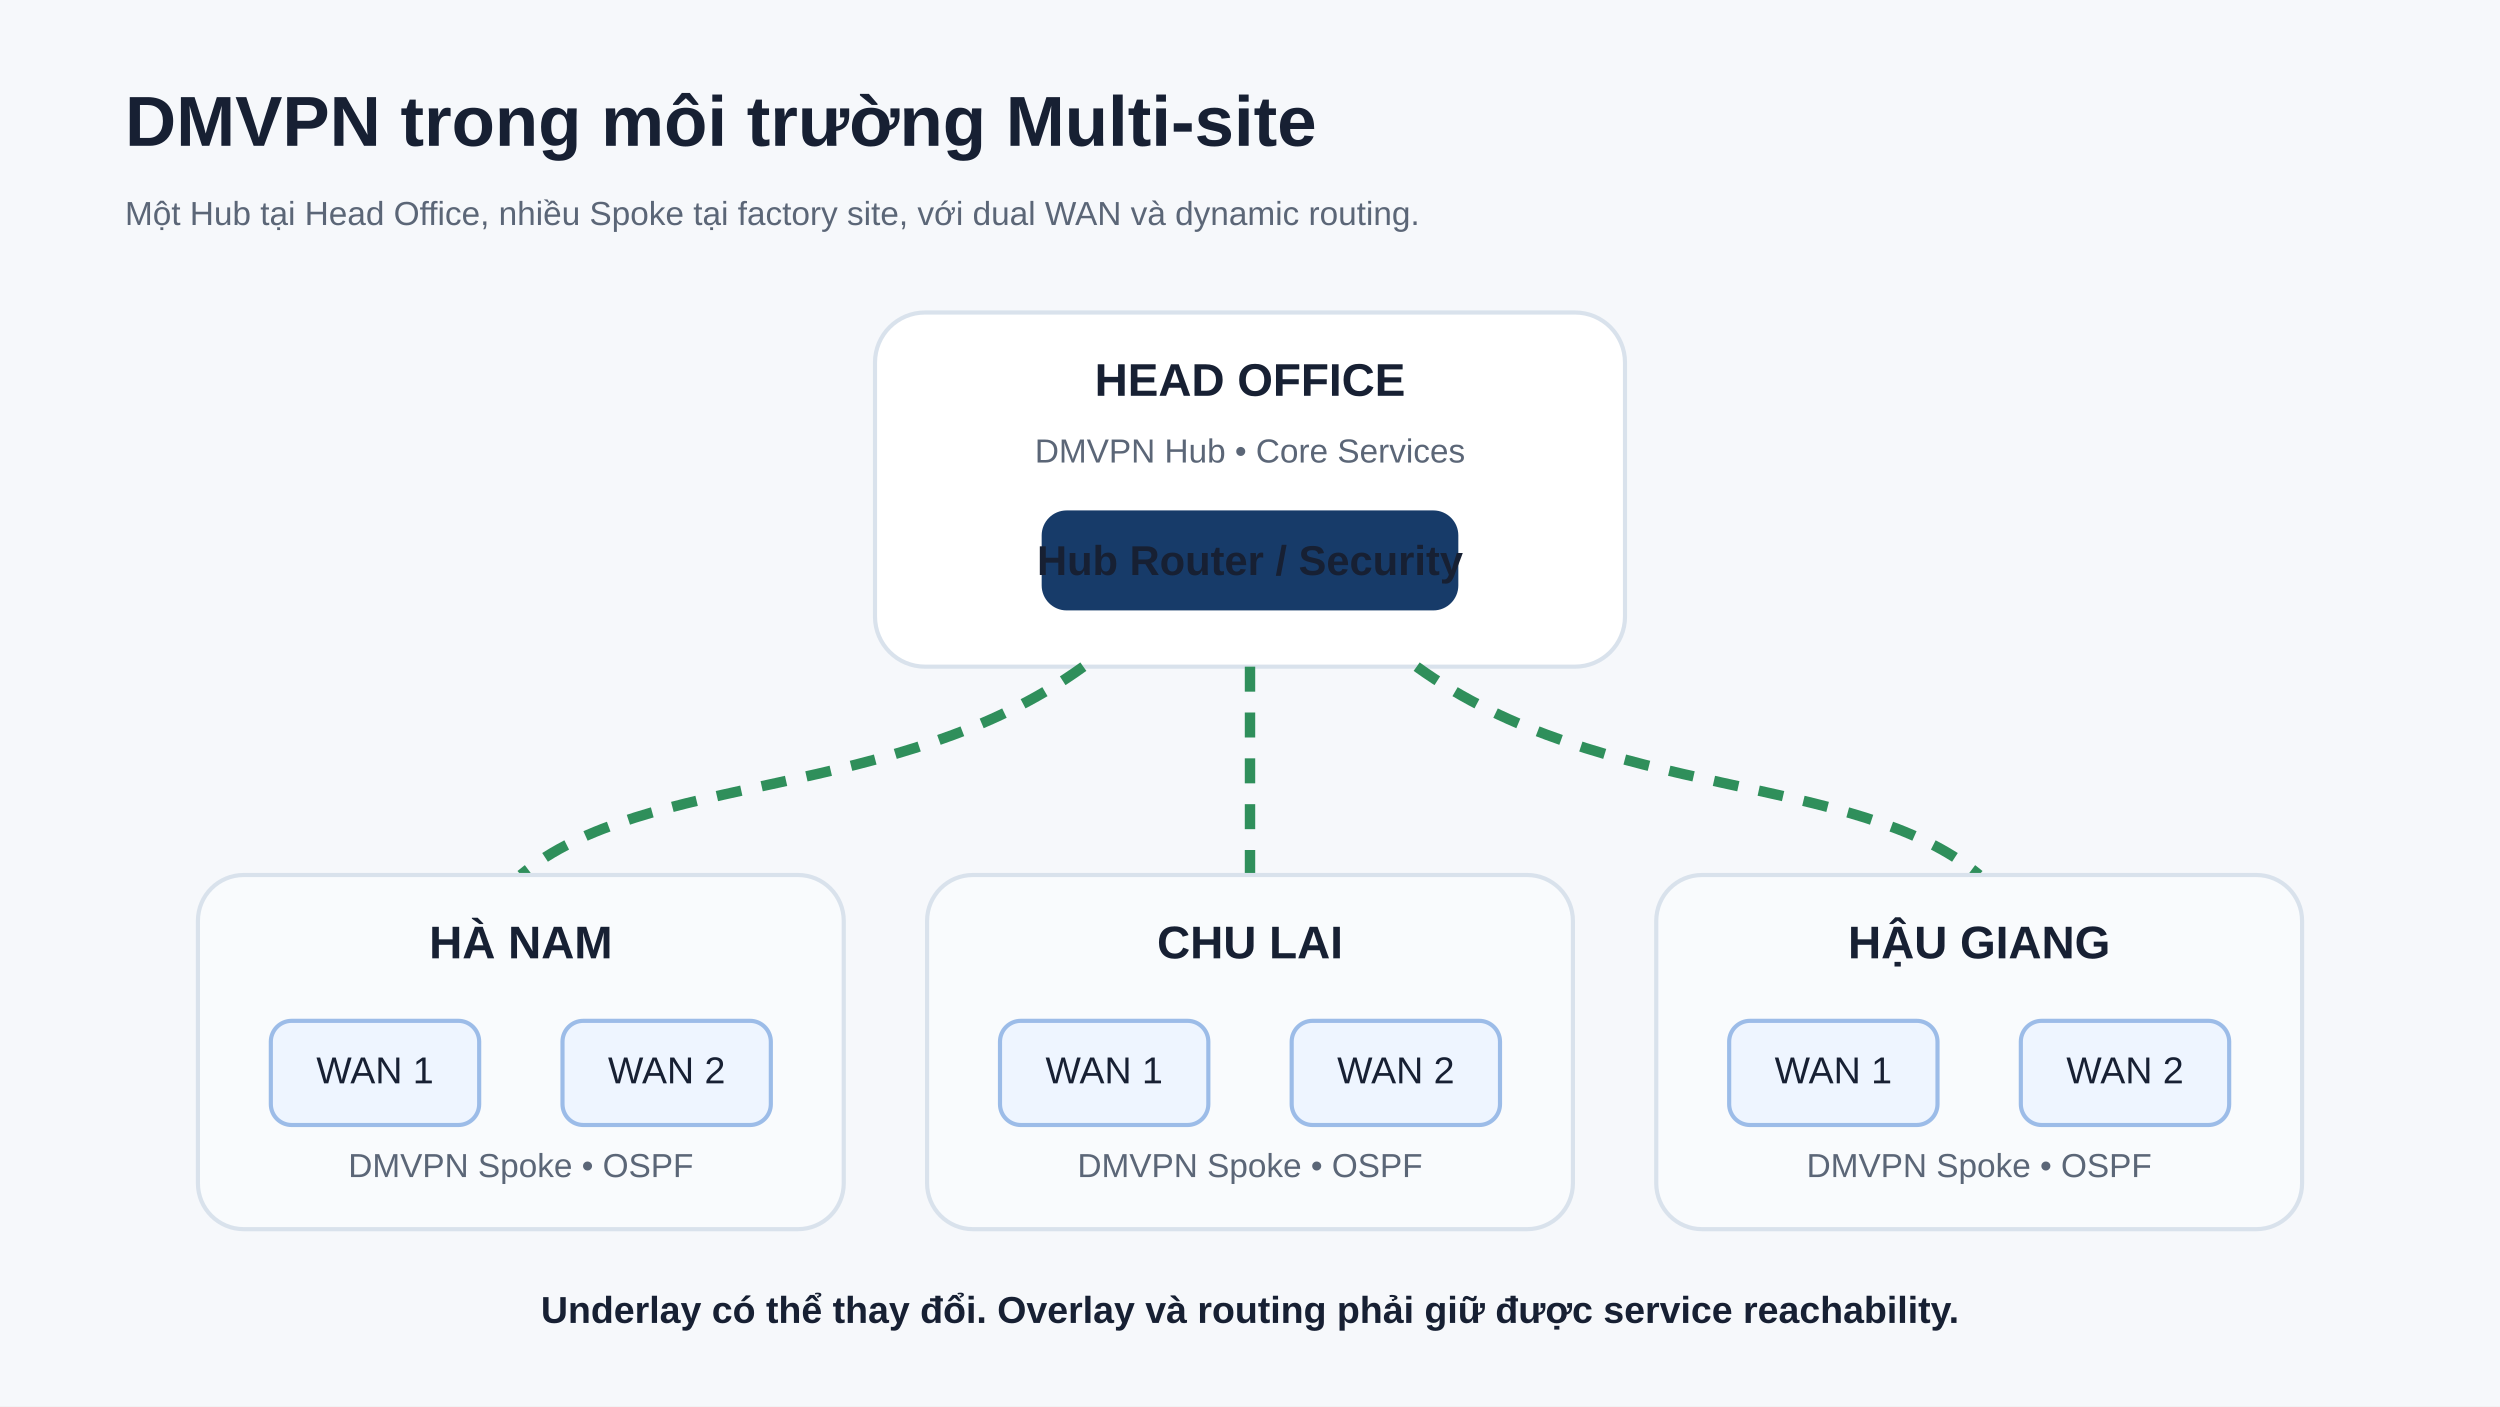
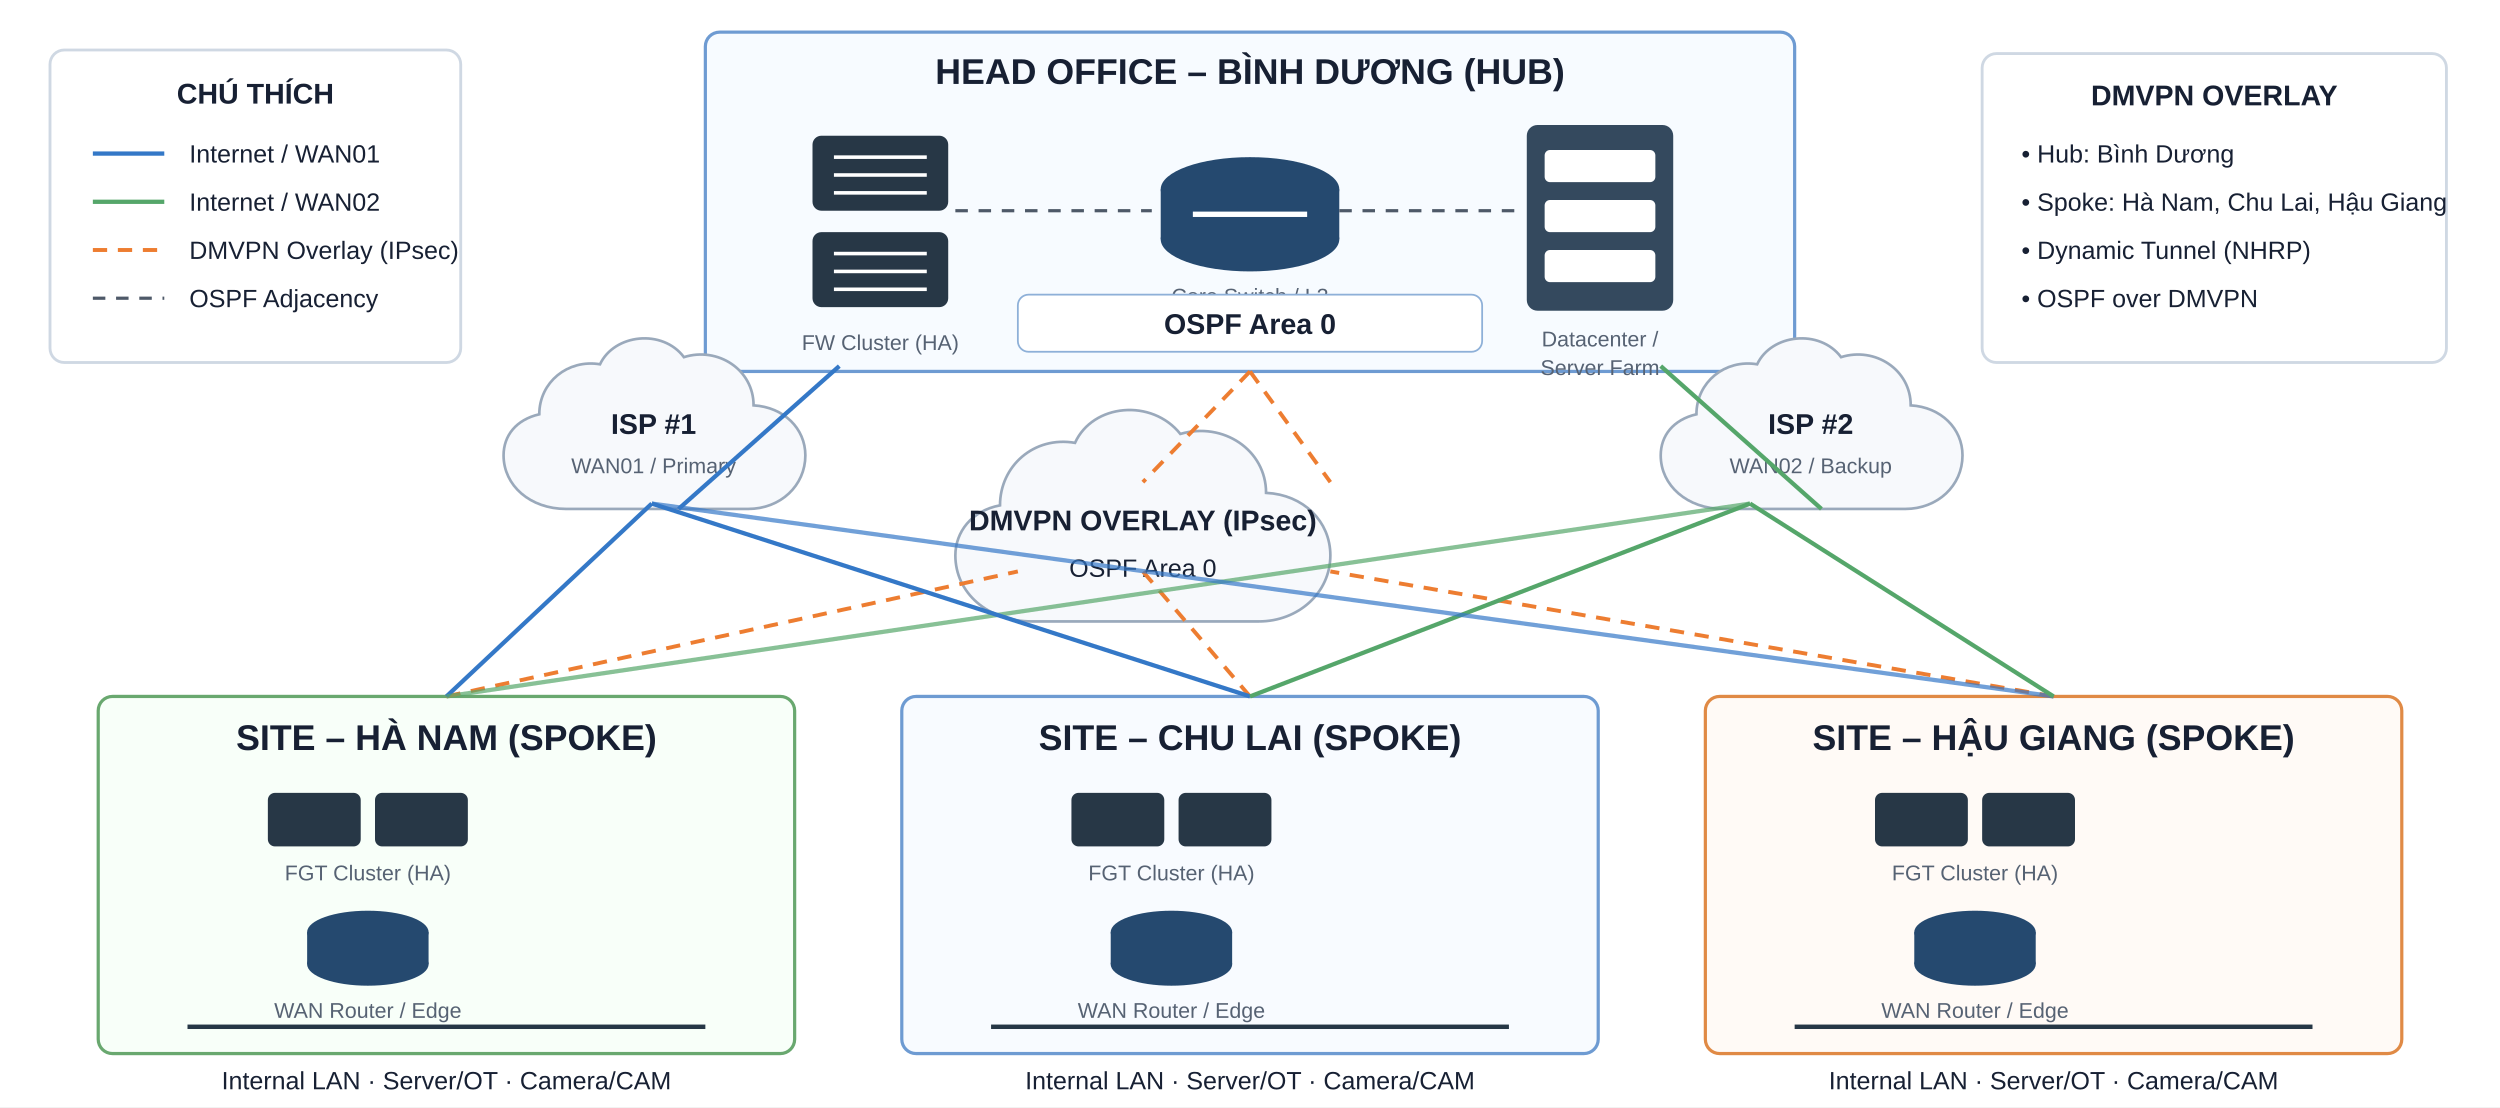
- <svg xmlns="http://www.w3.org/2000/svg" viewBox="0 0 1200 675" role="img">
-   <style>text{font-family:Arial,sans-serif;fill:#172033}.t{font-size:34px;font-weight:800}.h{font-size:22px;font-weight:700}.s{font-size:18px}.sm{font-size:16px;fill:#5b6677}.box{fill:#fff;stroke:#d9e2ec;stroke-width:2}.dash{stroke:#2f8f5b;stroke-width:5;fill:none;stroke-dasharray:12 10}.wan{fill:#eef5ff;stroke:#9cbce8;stroke-width:2}.site{fill:#f9fbfd;stroke:#d9e2ec;stroke-width:2}</style>
-   <rect width="1200" height="675" fill="#f6f8fb" />
-   <text x="60" y="70" class="t">DMVPN trong môi trường Multi-site</text>
-   <text x="60" y="108" class="sm">Một Hub tại Head Office, nhiều Spoke tại factory site, với dual WAN và dynamic routing.</text>
-   <rect x="420" y="150" width="360" height="170" rx="24" class="box" />
-   <text x="600" y="190" text-anchor="middle" class="h">HEAD OFFICE</text>
-   <text x="600" y="222" text-anchor="middle" class="sm">DMVPN Hub • Core Services</text>
-   <rect x="500" y="245" width="200" height="48" rx="12" fill="#173b69" />
-   <text x="600" y="276" text-anchor="middle" font-size="20" font-weight="700" fill="#fff">Hub Router / Security</text>
-   <path d="M520 320 C430 385 310 370 250 420" class="dash" />
-   <path d="M600 320 L600 420" class="dash" />
-   <path d="M680 320 C770 385 890 370 950 420" class="dash" />
-   <rect x="95" y="420" width="310" height="170" rx="22" class="site" />
-   <text x="250" y="460" text-anchor="middle" class="h">HÀ NAM</text>
-   <rect x="130" y="490" width="100" height="50" rx="10" class="wan" />
-   <rect x="270" y="490" width="100" height="50" rx="10" class="wan" />
-   <text x="180" y="520" text-anchor="middle" class="s">WAN 1</text>
-   <text x="320" y="520" text-anchor="middle" class="s">WAN 2</text>
-   <text x="250" y="565" text-anchor="middle" class="sm">DMVPN Spoke • OSPF</text>
-   <rect x="445" y="420" width="310" height="170" rx="22" class="site" />
-   <text x="600" y="460" text-anchor="middle" class="h">CHU LAI</text>
-   <rect x="480" y="490" width="100" height="50" rx="10" class="wan" />
-   <rect x="620" y="490" width="100" height="50" rx="10" class="wan" />
-   <text x="530" y="520" text-anchor="middle" class="s">WAN 1</text>
-   <text x="670" y="520" text-anchor="middle" class="s">WAN 2</text>
-   <text x="600" y="565" text-anchor="middle" class="sm">DMVPN Spoke • OSPF</text>
-   <rect x="795" y="420" width="310" height="170" rx="22" class="site" />
-   <text x="950" y="460" text-anchor="middle" class="h">HẬU GIANG</text>
-   <rect x="830" y="490" width="100" height="50" rx="10" class="wan" />
-   <rect x="970" y="490" width="100" height="50" rx="10" class="wan" />
-   <text x="880" y="520" text-anchor="middle" class="s">WAN 1</text>
-   <text x="1020" y="520" text-anchor="middle" class="s">WAN 2</text>
-   <text x="950" y="565" text-anchor="middle" class="sm">DMVPN Spoke • OSPF</text>
-   <text x="600" y="635" text-anchor="middle" class="s" font-weight="700">Underlay có thể thay đổi. Overlay và routing phải giữ được service reachability.</text>
+ <svg xmlns="http://www.w3.org/2000/svg" viewBox="0 0 1400 620" role="img" aria-labelledby="t d">
+   <style>text{font-family:Arial,sans-serif;fill:#172033}.h{font-size:20px;font-weight:800}.m{font-size:16px;font-weight:700}.s{font-size:14px}.xs{font-size:12px;fill:#566273}.box{fill:#fff;stroke:#cfd8e3;stroke-width:1.6}.hub{fill:#f7fbff;stroke:#6e9bd2;stroke-width:1.8}.hn{fill:#f8fff9;stroke:#69a86f;stroke-width:1.8}.cl{fill:#f8fbff;stroke:#6e9bd2;stroke-width:1.8}.hg{fill:#fffaf6;stroke:#e08a45;stroke-width:1.8}.cloud{fill:#f7f9fc;stroke:#9aa9bb;stroke-width:1.5}.blue{stroke:#3478c7;stroke-width:2.4;fill:none}.green{stroke:#55a66a;stroke-width:2.4;fill:none}.orange{stroke:#ed7d31;stroke-width:2.2;fill:none;stroke-dasharray:8 6}.gray{stroke:#4e5968;stroke-width:1.8;fill:none;stroke-dasharray:7 6}.dark{fill:#25496f}.fw{fill:#273746}.srv{fill:#34495e}.lan{stroke:#263746;stroke-width:2.5}</style>
+   <rect width="1400" height="620" fill="#fff" />
+   <rect x="28" y="28" width="230" height="175" rx="8" class="box" />
+   <text x="143" y="58" text-anchor="middle" class="m">CHÚ THÍCH</text>
+   <line x1="52" y1="86" x2="92" y2="86" class="blue" />
+   <text x="106" y="91" class="s">Internet / WAN01</text>
+   <line x1="52" y1="113" x2="92" y2="113" class="green" />
+   <text x="106" y="118" class="s">Internet / WAN02</text>
+   <line x1="52" y1="140" x2="92" y2="140" class="orange" />
+   <text x="106" y="145" class="s">DMVPN Overlay (IPsec)</text>
+   <line x1="52" y1="167" x2="92" y2="167" class="gray" />
+   <text x="106" y="172" class="s">OSPF Adjacency</text>
+   <rect x="395" y="18" width="610" height="190" rx="8" class="hub" />
+   <text x="700" y="47" text-anchor="middle" class="h" fill="#234f87">HEAD OFFICE – BÌNH DƯƠNG (HUB)</text>
+   <g transform="translate(455 76)">
+     <rect width="76" height="42" rx="5" class="fw" />
+     <path d="M12 12h52M12 22h52M12 32h52" stroke="#fff" stroke-width="2" />
+     <rect y="54" width="76" height="42" rx="5" class="fw" />
+     <path d="M12 66h52M12 76h52M12 86h52" stroke="#fff" stroke-width="2" />
+     <text x="38" y="120" text-anchor="middle" class="xs">FW Cluster (HA)</text>
+   </g>
+   <g transform="translate(650 88)">
+     <ellipse cx="50" cy="18" rx="50" ry="18" class="dark" />
+     <rect x="0" y="18" width="100" height="28" class="dark" />
+     <ellipse cx="50" cy="46" rx="50" ry="18" class="dark" />
+     <path d="M18 32h64" stroke="#fff" stroke-width="3" />
+     <text x="50" y="82" text-anchor="middle" class="xs">Core Switch / L3</text>
+   </g>
+   <g transform="translate(855 70)">
+     <rect width="82" height="104" rx="6" class="srv" />
+     <rect x="10" y="14" width="62" height="18" rx="3" fill="#fff" />
+     <rect x="10" y="42" width="62" height="18" rx="3" fill="#fff" />
+     <rect x="10" y="70" width="62" height="18" rx="3" fill="#fff" />
+     <text x="41" y="124" text-anchor="middle" class="xs">Datacenter /</text>
+     <text x="41" y="140" text-anchor="middle" class="xs">Server Farm</text>
+   </g>
+   <path d="M535 118H645" class="gray" />
+   <path d="M750 118H850" class="gray" />
+   <rect x="570" y="165" width="260" height="32" rx="6" fill="#fff" stroke="#8eb0d8" />
+   <text x="700" y="187" text-anchor="middle" class="m" fill="#2d609c">OSPF Area 0</text>
+   <rect x="1110" y="30" width="260" height="173" rx="8" class="box" />
+   <text x="1240" y="59" text-anchor="middle" class="m">DMVPN OVERLAY</text>
+   <text x="1132" y="91" class="s">• Hub: Bình Dương</text>
+   <text x="1132" y="118" class="s">• Spoke: Hà Nam, Chu Lai, Hậu Giang</text>
+   <text x="1132" y="145" class="s">• Dynamic Tunnel (NHRP)</text>
+   <text x="1132" y="172" class="s">• OSPF over DMVPN</text>
+   <g transform="translate(282 190)">
+     <path d="M20 42c0-18 16-31 34-28 8-17 35-20 47-4 19-6 39 7 39 27 17 1 29 13 29 28 0 17-14 30-32 30H35C15 95 0 82 0 65c0-11 7-20 20-23z" class="cloud" />
+     <text x="84" y="53" text-anchor="middle" class="m" fill="#3478c7">ISP #1</text>
+     <text x="84" y="75" text-anchor="middle" class="xs">WAN01 / Primary</text>
+   </g>
+   <g transform="translate(930 190)">
+     <path d="M20 42c0-18 16-31 34-28 8-17 35-20 47-4 19-6 39 7 39 27 17 1 29 13 29 28 0 17-14 30-32 30H35C15 95 0 82 0 65c0-11 7-20 20-23z" class="cloud" />
+     <text x="84" y="53" text-anchor="middle" class="m" fill="#55a66a">ISP #2</text>
+     <text x="84" y="75" text-anchor="middle" class="xs">WAN02 / Backup</text>
+   </g>
+   <g transform="translate(535 235)">
+     <path d="M25 48c0-22 19-39 42-35 10-22 43-25 59-5 24-7 48 9 48 33 21 1 36 16 36 35 0 21-18 37-40 37H43C18 113 0 97 0 76c0-13 9-25 25-28z" class="cloud" />
+     <text x="105" y="62" text-anchor="middle" class="m">DMVPN OVERLAY (IPsec)</text>
+     <text x="105" y="88" text-anchor="middle" class="s" fill="#2d609c">OSPF Area 0</text>
+   </g>
+   <path d="M470 205L380 285" class="blue" />
+   <path d="M930 205L1020 285" class="green" />
+   <path d="M700 208L640 270" class="orange" />
+   <path d="M700 208L745 270" class="orange" />
+   <rect x="55" y="390" width="390" height="200" rx="8" class="hn" />
+   <rect x="505" y="390" width="390" height="200" rx="8" class="cl" />
+   <rect x="955" y="390" width="390" height="200" rx="8" class="hg" />
+   <text x="250" y="420" text-anchor="middle" class="h" fill="#397e42">SITE – HÀ NAM (SPOKE)</text>
+   <text x="700" y="420" text-anchor="middle" class="h" fill="#315d92">SITE – CHU LAI (SPOKE)</text>
+   <text x="1150" y="420" text-anchor="middle" class="h" fill="#cf6c25">SITE – HẬU GIANG (SPOKE)</text>
+   <g id="site">
+     <rect x="150" y="444" width="52" height="30" rx="4" class="fw" />
+     <rect x="210" y="444" width="52" height="30" rx="4" class="fw" />
+     <text x="206" y="493" text-anchor="middle" class="xs">FGT Cluster (HA)</text>
+     <ellipse cx="206" cy="522" rx="34" ry="12" class="dark" />
+     <rect x="172" y="522" width="68" height="18" class="dark" />
+     <ellipse cx="206" cy="540" rx="34" ry="12" class="dark" />
+     <text x="206" y="570" text-anchor="middle" class="xs">WAN Router / Edge</text>
+   </g>
+   <use href="#site" transform="translate(450 0)" />
+   <use href="#site" transform="translate(900 0)" />
+   <path d="M250 390L570 320" class="orange" />
+   <path d="M700 390L640 320" class="orange" />
+   <path d="M1150 390L745 320" class="orange" />
+   <path d="M250 390L365 282" class="blue" />
+   <path d="M250 390L980 282" class="green" opacity=".7" />
+   <path d="M700 390L365 282" class="blue" />
+   <path d="M700 390L980 282" class="green" />
+   <path d="M1150 390L365 282" class="blue" opacity=".7" />
+   <path d="M1150 390L980 282" class="green" />
+   <line x1="105" y1="575" x2="395" y2="575" class="lan" />
+   <line x1="555" y1="575" x2="845" y2="575" class="lan" />
+   <line x1="1005" y1="575" x2="1295" y2="575" class="lan" />
+   <text x="250" y="610" text-anchor="middle" class="s">Internal LAN · Server/OT · Camera/CAM</text>
+   <text x="700" y="610" text-anchor="middle" class="s">Internal LAN · Server/OT · Camera/CAM</text>
+   <text x="1150" y="610" text-anchor="middle" class="s">Internal LAN · Server/OT · Camera/CAM</text>
</svg>
